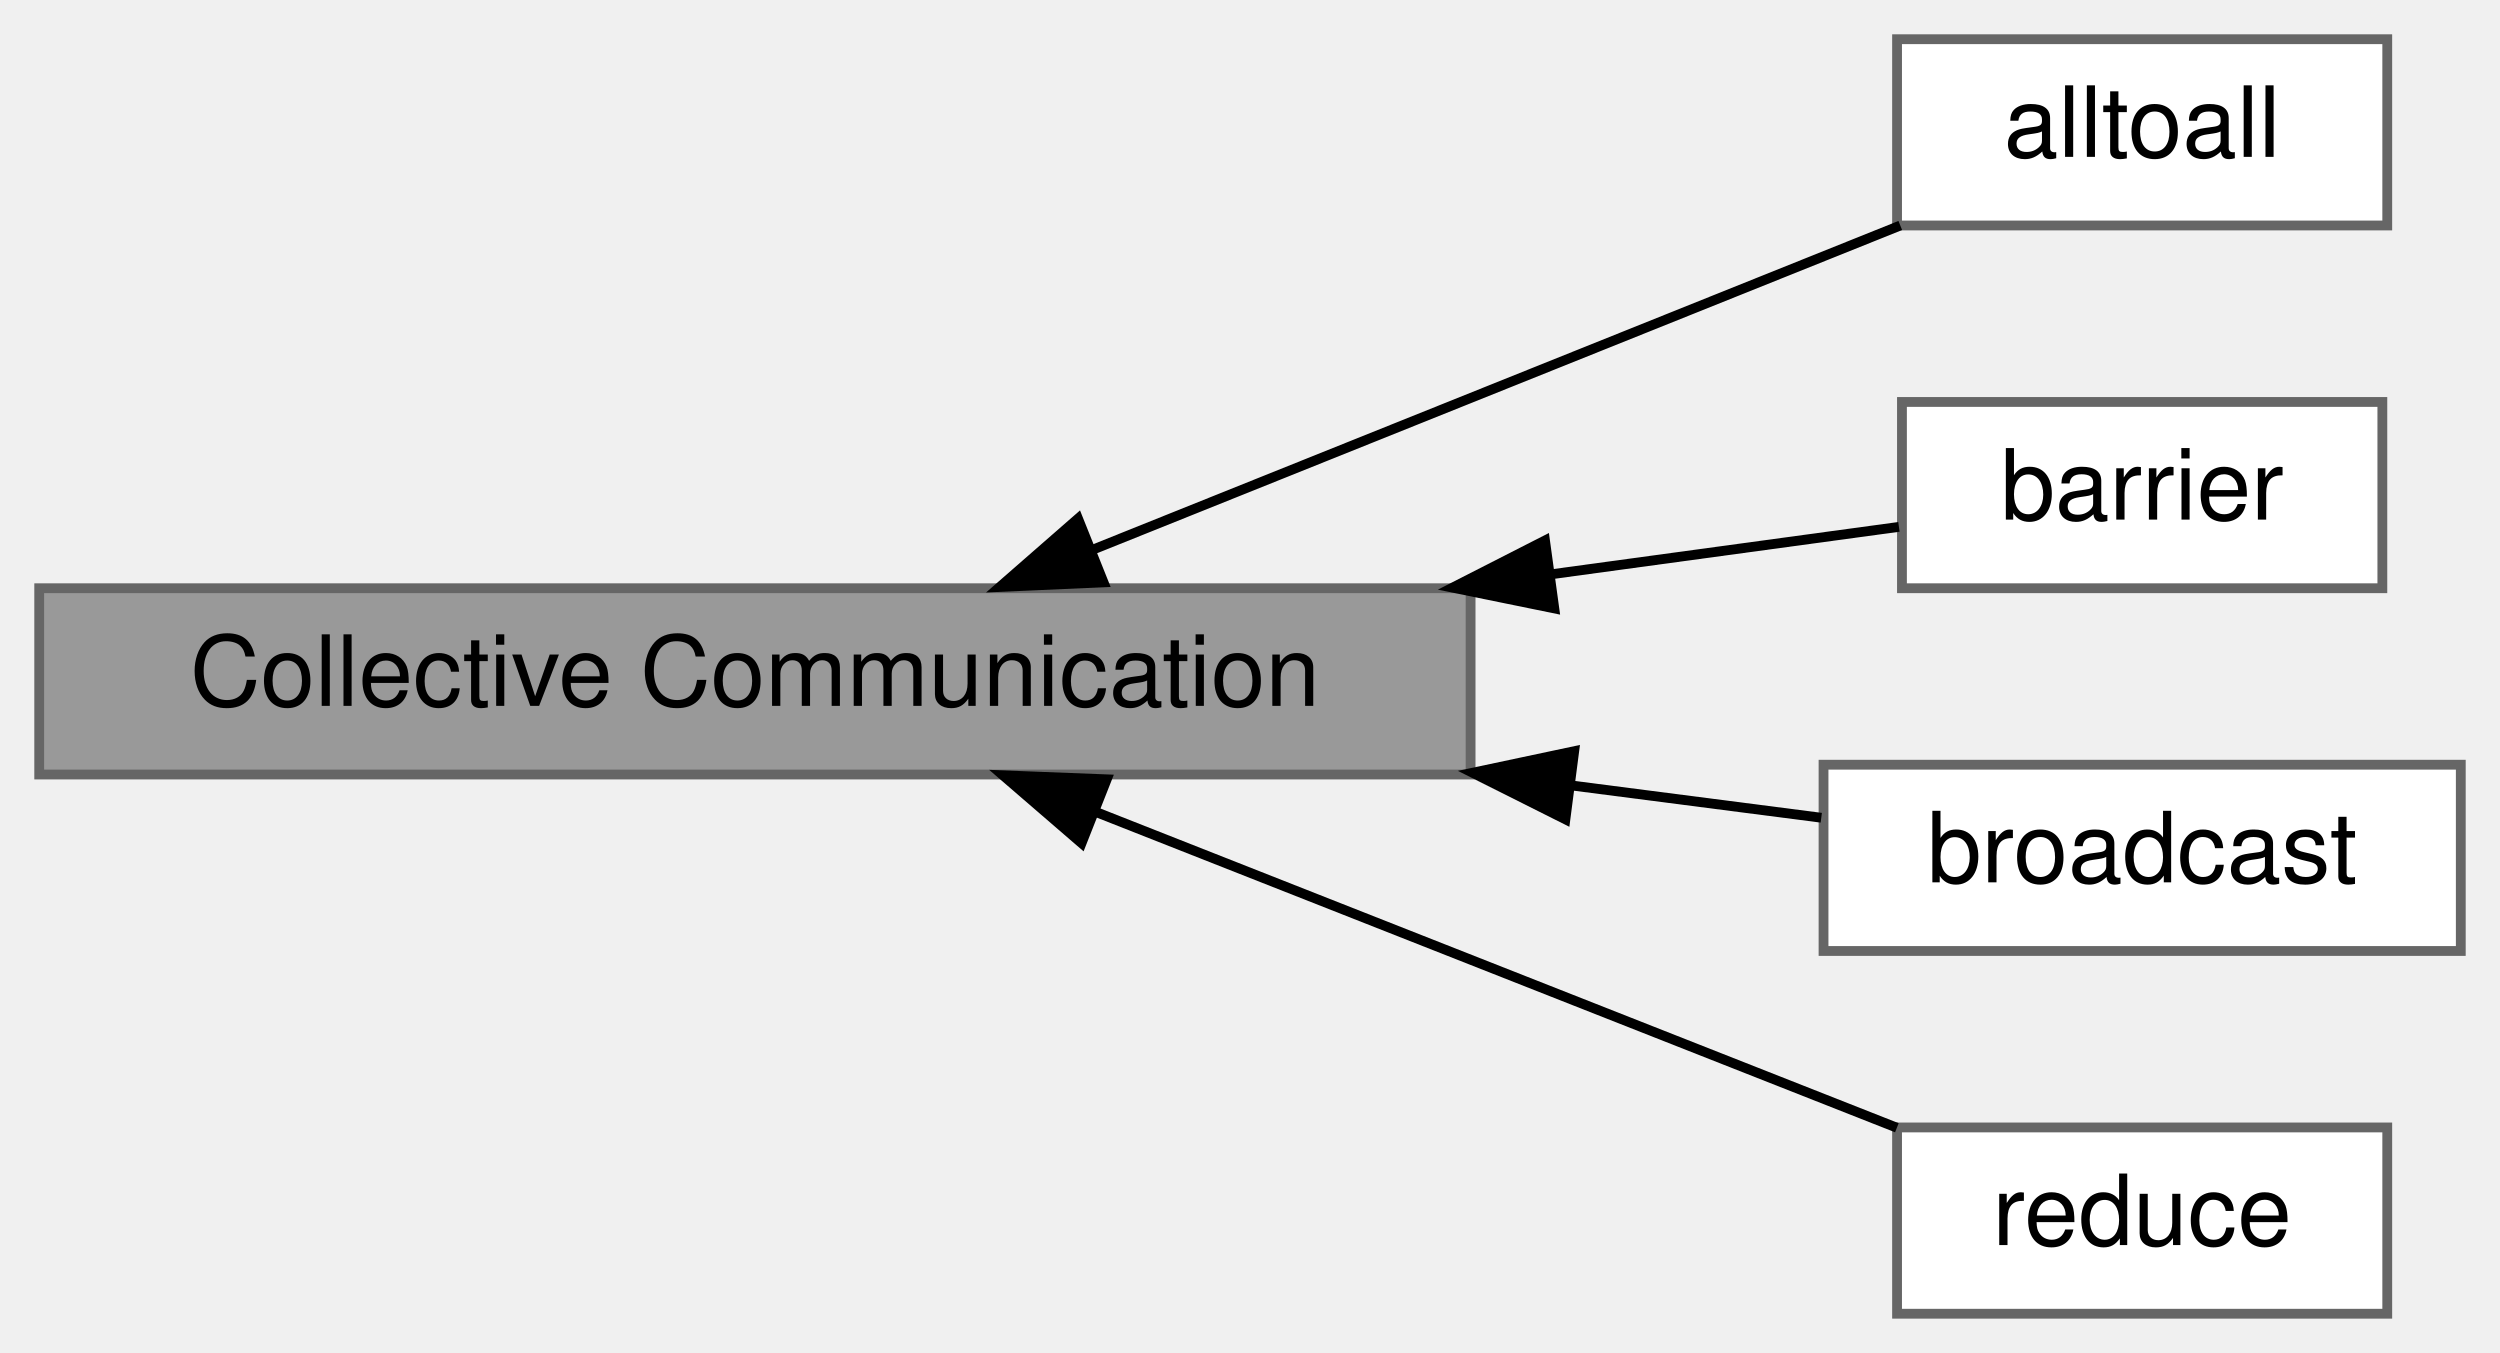
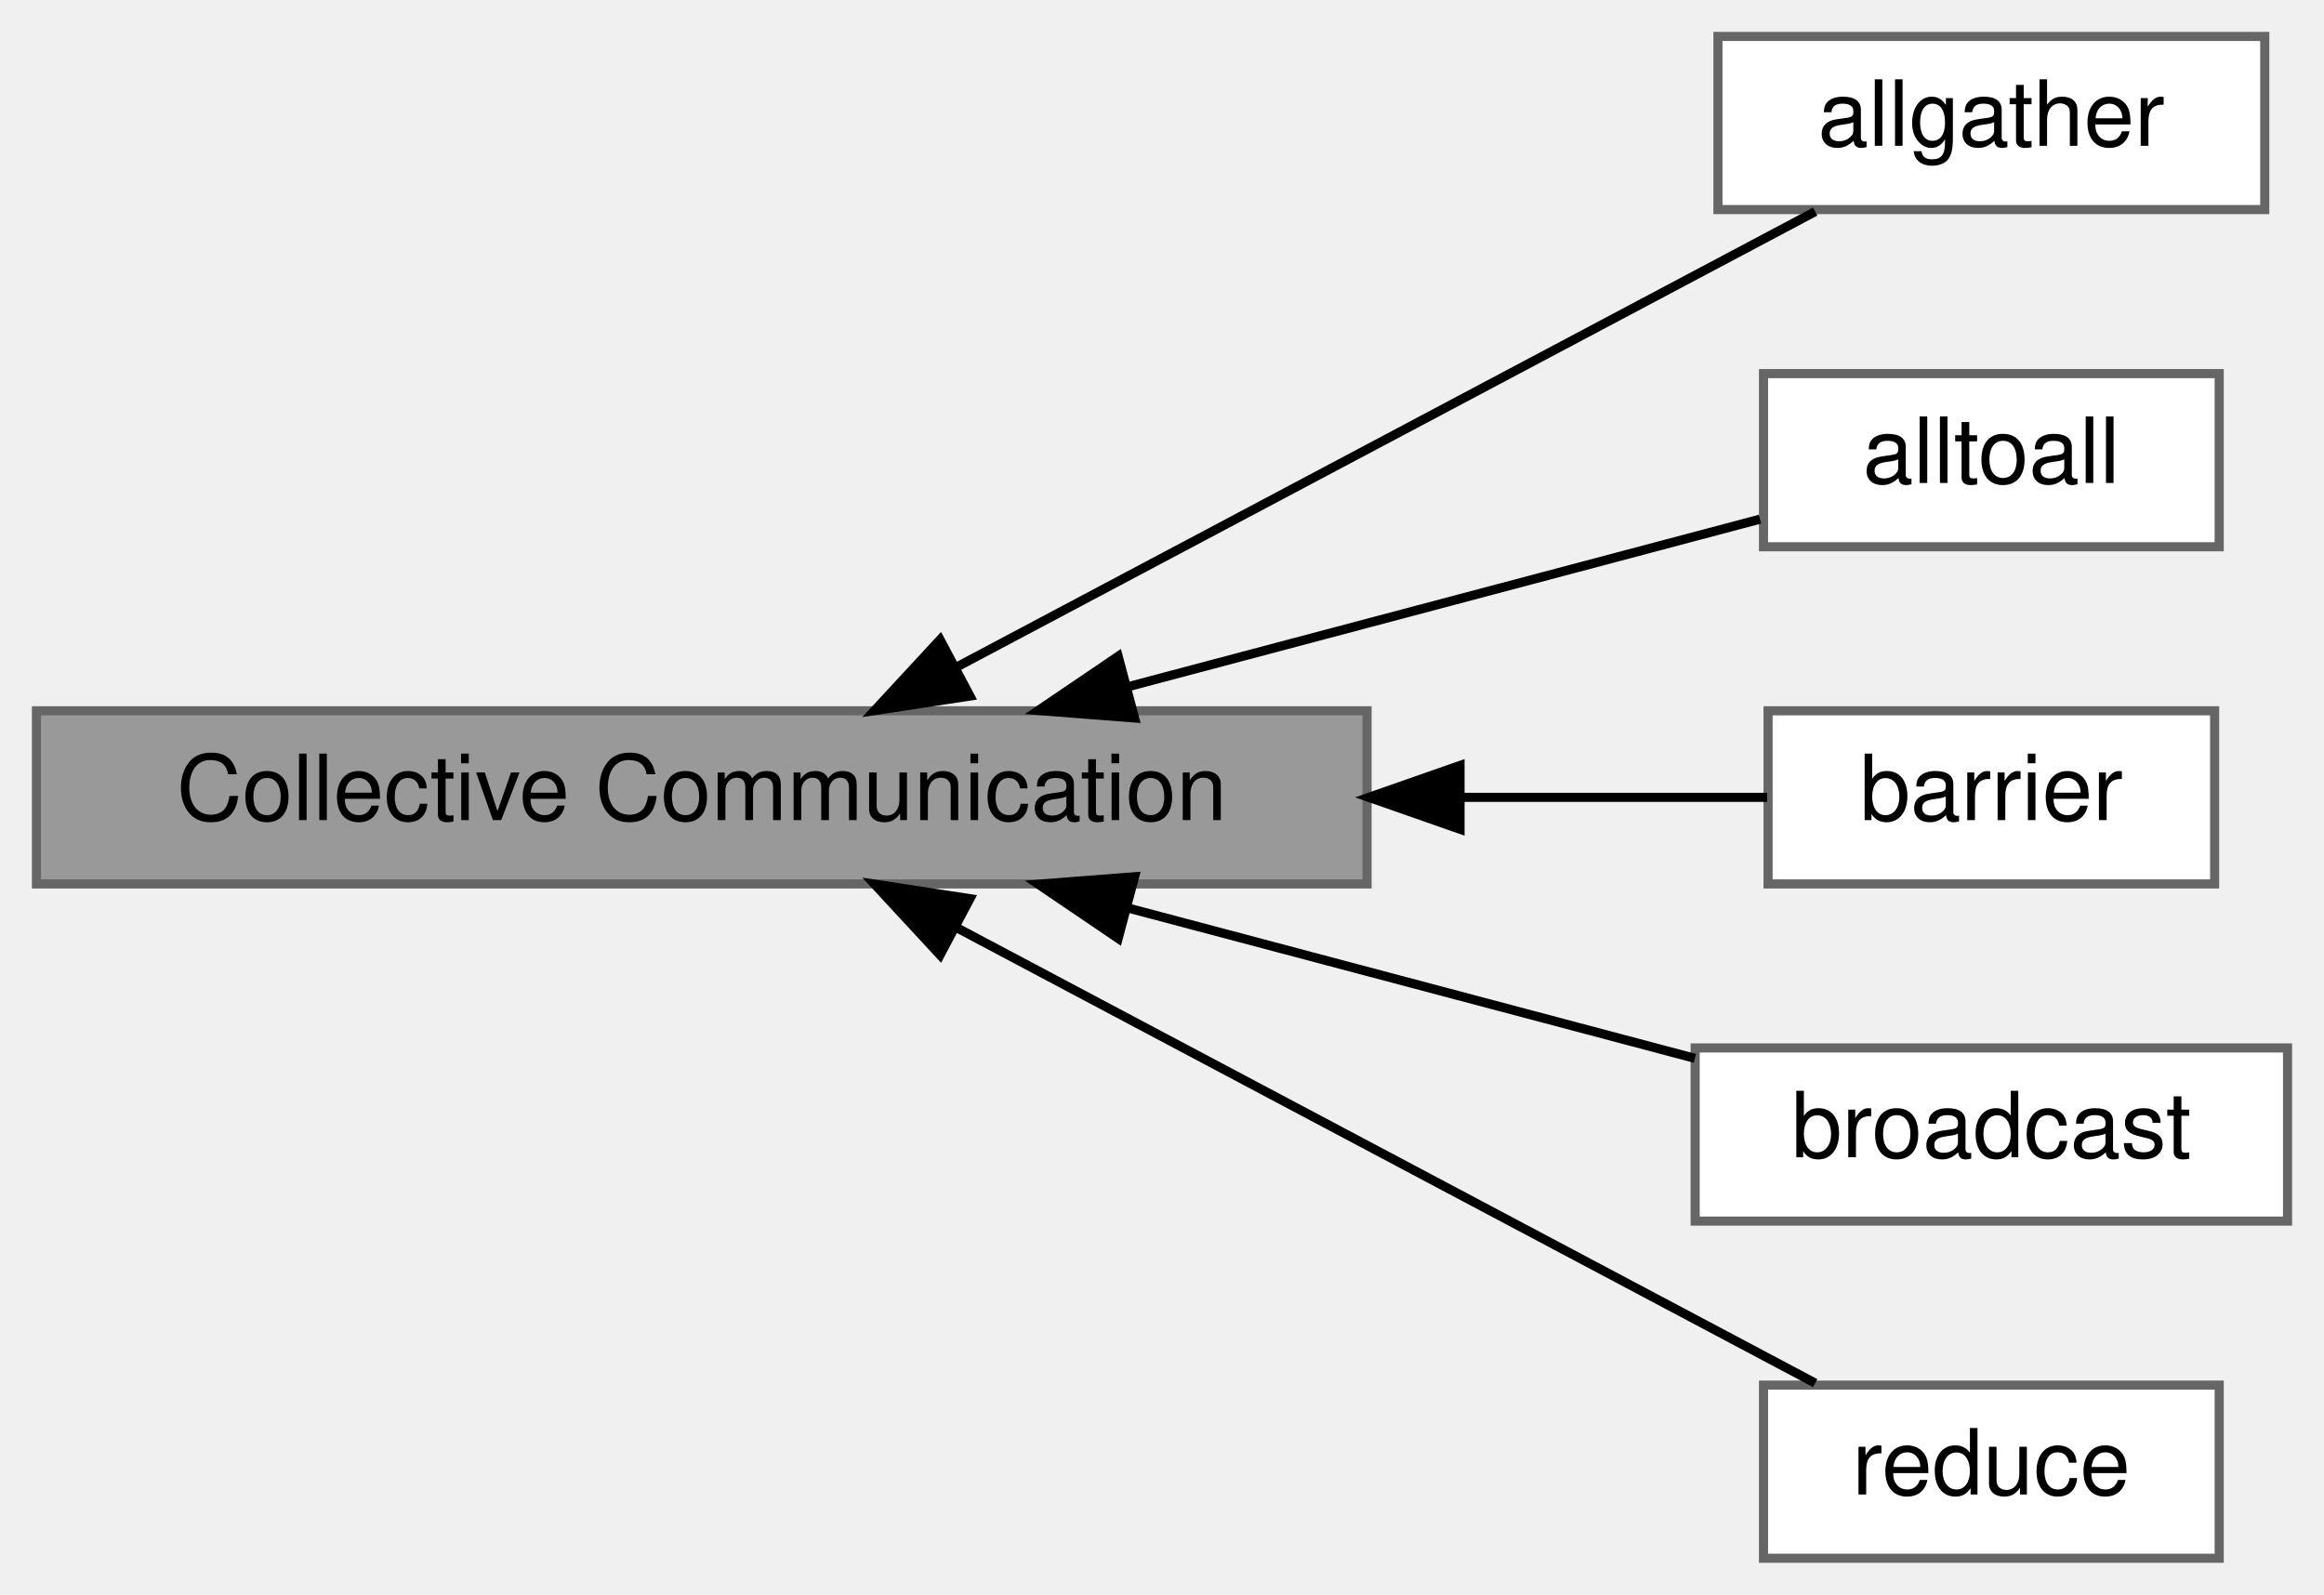
- <svg xmlns="http://www.w3.org/2000/svg" xmlns:xlink="http://www.w3.org/1999/xlink" width="255pt" height="138pt" viewBox="0.00 0.00 255.00 138.00">
-   <g id="graph0" class="graph" transform="scale(1 1) rotate(0) translate(4 134)">
+ <svg xmlns="http://www.w3.org/2000/svg" xmlns:xlink="http://www.w3.org/1999/xlink" width="255pt" height="175pt" viewBox="0.00 0.00 255.00 175.00">
+   <g id="graph0" class="graph" transform="scale(1 1) rotate(0) translate(4 171)">
    <g id="Node000005" class="node">
      <g id="a_Node000005">
+         <a xlink:href="../../df/d61/group__LCI__ALLGATHER.html" target="_top" xlink:title="An allgather operation.">
+           <polygon fill="white" stroke="#666666" points="244.5,-167 184.5,-167 184.5,-148 244.5,-148 244.5,-167" />
+           <text text-anchor="middle" x="214.5" y="-155" font-family="Helvetica,sans-Serif" font-size="10.00">allgather</text>
+         </a>
+       </g>
+     </g>
+     <g id="Node000006" class="node">
+       <g id="a_Node000006">
        <a xlink:href="../../d8/d98/group__LCI__ALLTOALL.html" target="_top" xlink:title="A blocking alltoall operation.">
          <polygon fill="white" stroke="#666666" points="239.5,-130 189.5,-130 189.5,-111 239.5,-111 239.5,-130" />
          <text text-anchor="middle" x="214.5" y="-118" font-family="Helvetica,sans-Serif" font-size="10.00">alltoall</text>
        </a>
      </g>
    </g>
    <g id="Node000002" class="node">
      <g id="a_Node000002">
        <a xlink:href="../../da/d73/group__LCI__BARRIER.html" target="_top" xlink:title="A barrier operation.">
          <polygon fill="white" stroke="#666666" points="239,-93 190,-93 190,-74 239,-74 239,-93" />
          <text text-anchor="middle" x="214.5" y="-81" font-family="Helvetica,sans-Serif" font-size="10.00">barrier</text>
        </a>
      </g>
    </g>
    <g id="Node000003" class="node">
      <g id="a_Node000003">
        <a xlink:href="../../d1/d7a/group__LCI__BROADCAST.html" target="_top" xlink:title="A blocking broadcast operation.">
          <polygon fill="white" stroke="#666666" points="247,-56 182,-56 182,-37 247,-37 247,-56" />
          <text text-anchor="middle" x="214.5" y="-44" font-family="Helvetica,sans-Serif" font-size="10.00">broadcast</text>
        </a>
      </g>
    </g>
    <g id="Node000001" class="node">
      <g id="a_Node000001">
        <a xlink:title="This section describes the LCI API for collective communication.">
-           <polygon fill="#999999" stroke="#666666" points="146,-74 0,-74 0,-55 146,-55 146,-74" />
-           <text text-anchor="middle" x="73" y="-62" font-family="Helvetica,sans-Serif" font-size="10.00">Collective Communication</text>
+           <polygon fill="#999999" stroke="#666666" points="146,-93 0,-93 0,-74 146,-74 146,-93" />
+           <text text-anchor="middle" x="73" y="-81" font-family="Helvetica,sans-Serif" font-size="10.00">Collective Communication</text>
        </a>
      </g>
    </g>
    <g id="edge4" class="edge">
-       <path fill="none" stroke="black" d="M107.58,-77.98C132.99,-88.18 167.24,-101.93 189.83,-111" />
-       <polygon fill="black" stroke="black" points="108.56,-74.6 97.98,-74.13 105.96,-81.1 108.56,-74.6" />
+       <path fill="none" stroke="black" d="M101.1,-97.87C128.83,-112.58 171.15,-135.04 195.17,-147.78" />
+       <polygon fill="black" stroke="black" points="102.43,-94.62 91.95,-93.02 99.15,-100.8 102.43,-94.62" />
+     </g>
+     <g id="edge5" class="edge">
+       <path fill="none" stroke="black" d="M119.88,-95.67C142.98,-101.79 170.04,-108.97 189.12,-114.03" />
+       <polygon fill="black" stroke="black" points="120.49,-92.21 109.92,-93.03 118.69,-98.98 120.49,-92.21" />
    </g>
    <g id="edge1" class="edge">
-       <path fill="none" stroke="black" d="M154.13,-75.41C167.08,-77.18 179.55,-78.88 189.69,-80.26" />
-       <polygon fill="black" stroke="black" points="154.54,-71.94 144.16,-74.06 153.59,-78.87 154.54,-71.94" />
+       <path fill="none" stroke="black" d="M156.53,-83.5C168.71,-83.5 180.35,-83.5 189.9,-83.5" />
+       <polygon fill="black" stroke="black" points="156.2,-80 146.2,-83.5 156.2,-87 156.2,-80" />
    </g>
    <g id="edge2" class="edge">
-       <path fill="none" stroke="black" d="M156.4,-53.87C165.35,-52.71 174.01,-51.59 181.77,-50.59" />
-       <polygon fill="black" stroke="black" points="155.67,-50.43 146.2,-55.18 156.57,-57.38 155.67,-50.43" />
+       <path fill="none" stroke="black" d="M119.65,-71.39C140.04,-65.98 163.57,-59.74 181.97,-54.86" />
+       <polygon fill="black" stroke="black" points="118.69,-68.02 109.92,-73.97 120.49,-74.79 118.69,-68.02" />
    </g>
    <g id="Node000004" class="node">
      <g id="a_Node000004">
        <a xlink:href="../../dd/dcd/group__LCI__REDUCE.html" target="_top" xlink:title="A blocking reduce operation.">
          <polygon fill="white" stroke="#666666" points="239.5,-19 189.5,-19 189.5,0 239.5,0 239.5,-19" />
          <text text-anchor="middle" x="214.5" y="-7" font-family="Helvetica,sans-Serif" font-size="10.00">reduce</text>
        </a>
      </g>
    </g>
    <g id="edge3" class="edge">
-       <path fill="none" stroke="black" d="M107.85,-51.15C133.1,-41.2 166.97,-27.85 189.48,-18.97" />
-       <polygon fill="black" stroke="black" points="106.32,-48 98.3,-54.92 108.89,-54.51 106.32,-48" />
+       <path fill="none" stroke="black" d="M101.1,-69.13C128.83,-54.42 171.15,-31.96 195.17,-19.22" />
+       <polygon fill="black" stroke="black" points="99.15,-66.2 91.95,-73.98 102.43,-72.38 99.15,-66.2" />
    </g>
  </g>
</svg>
